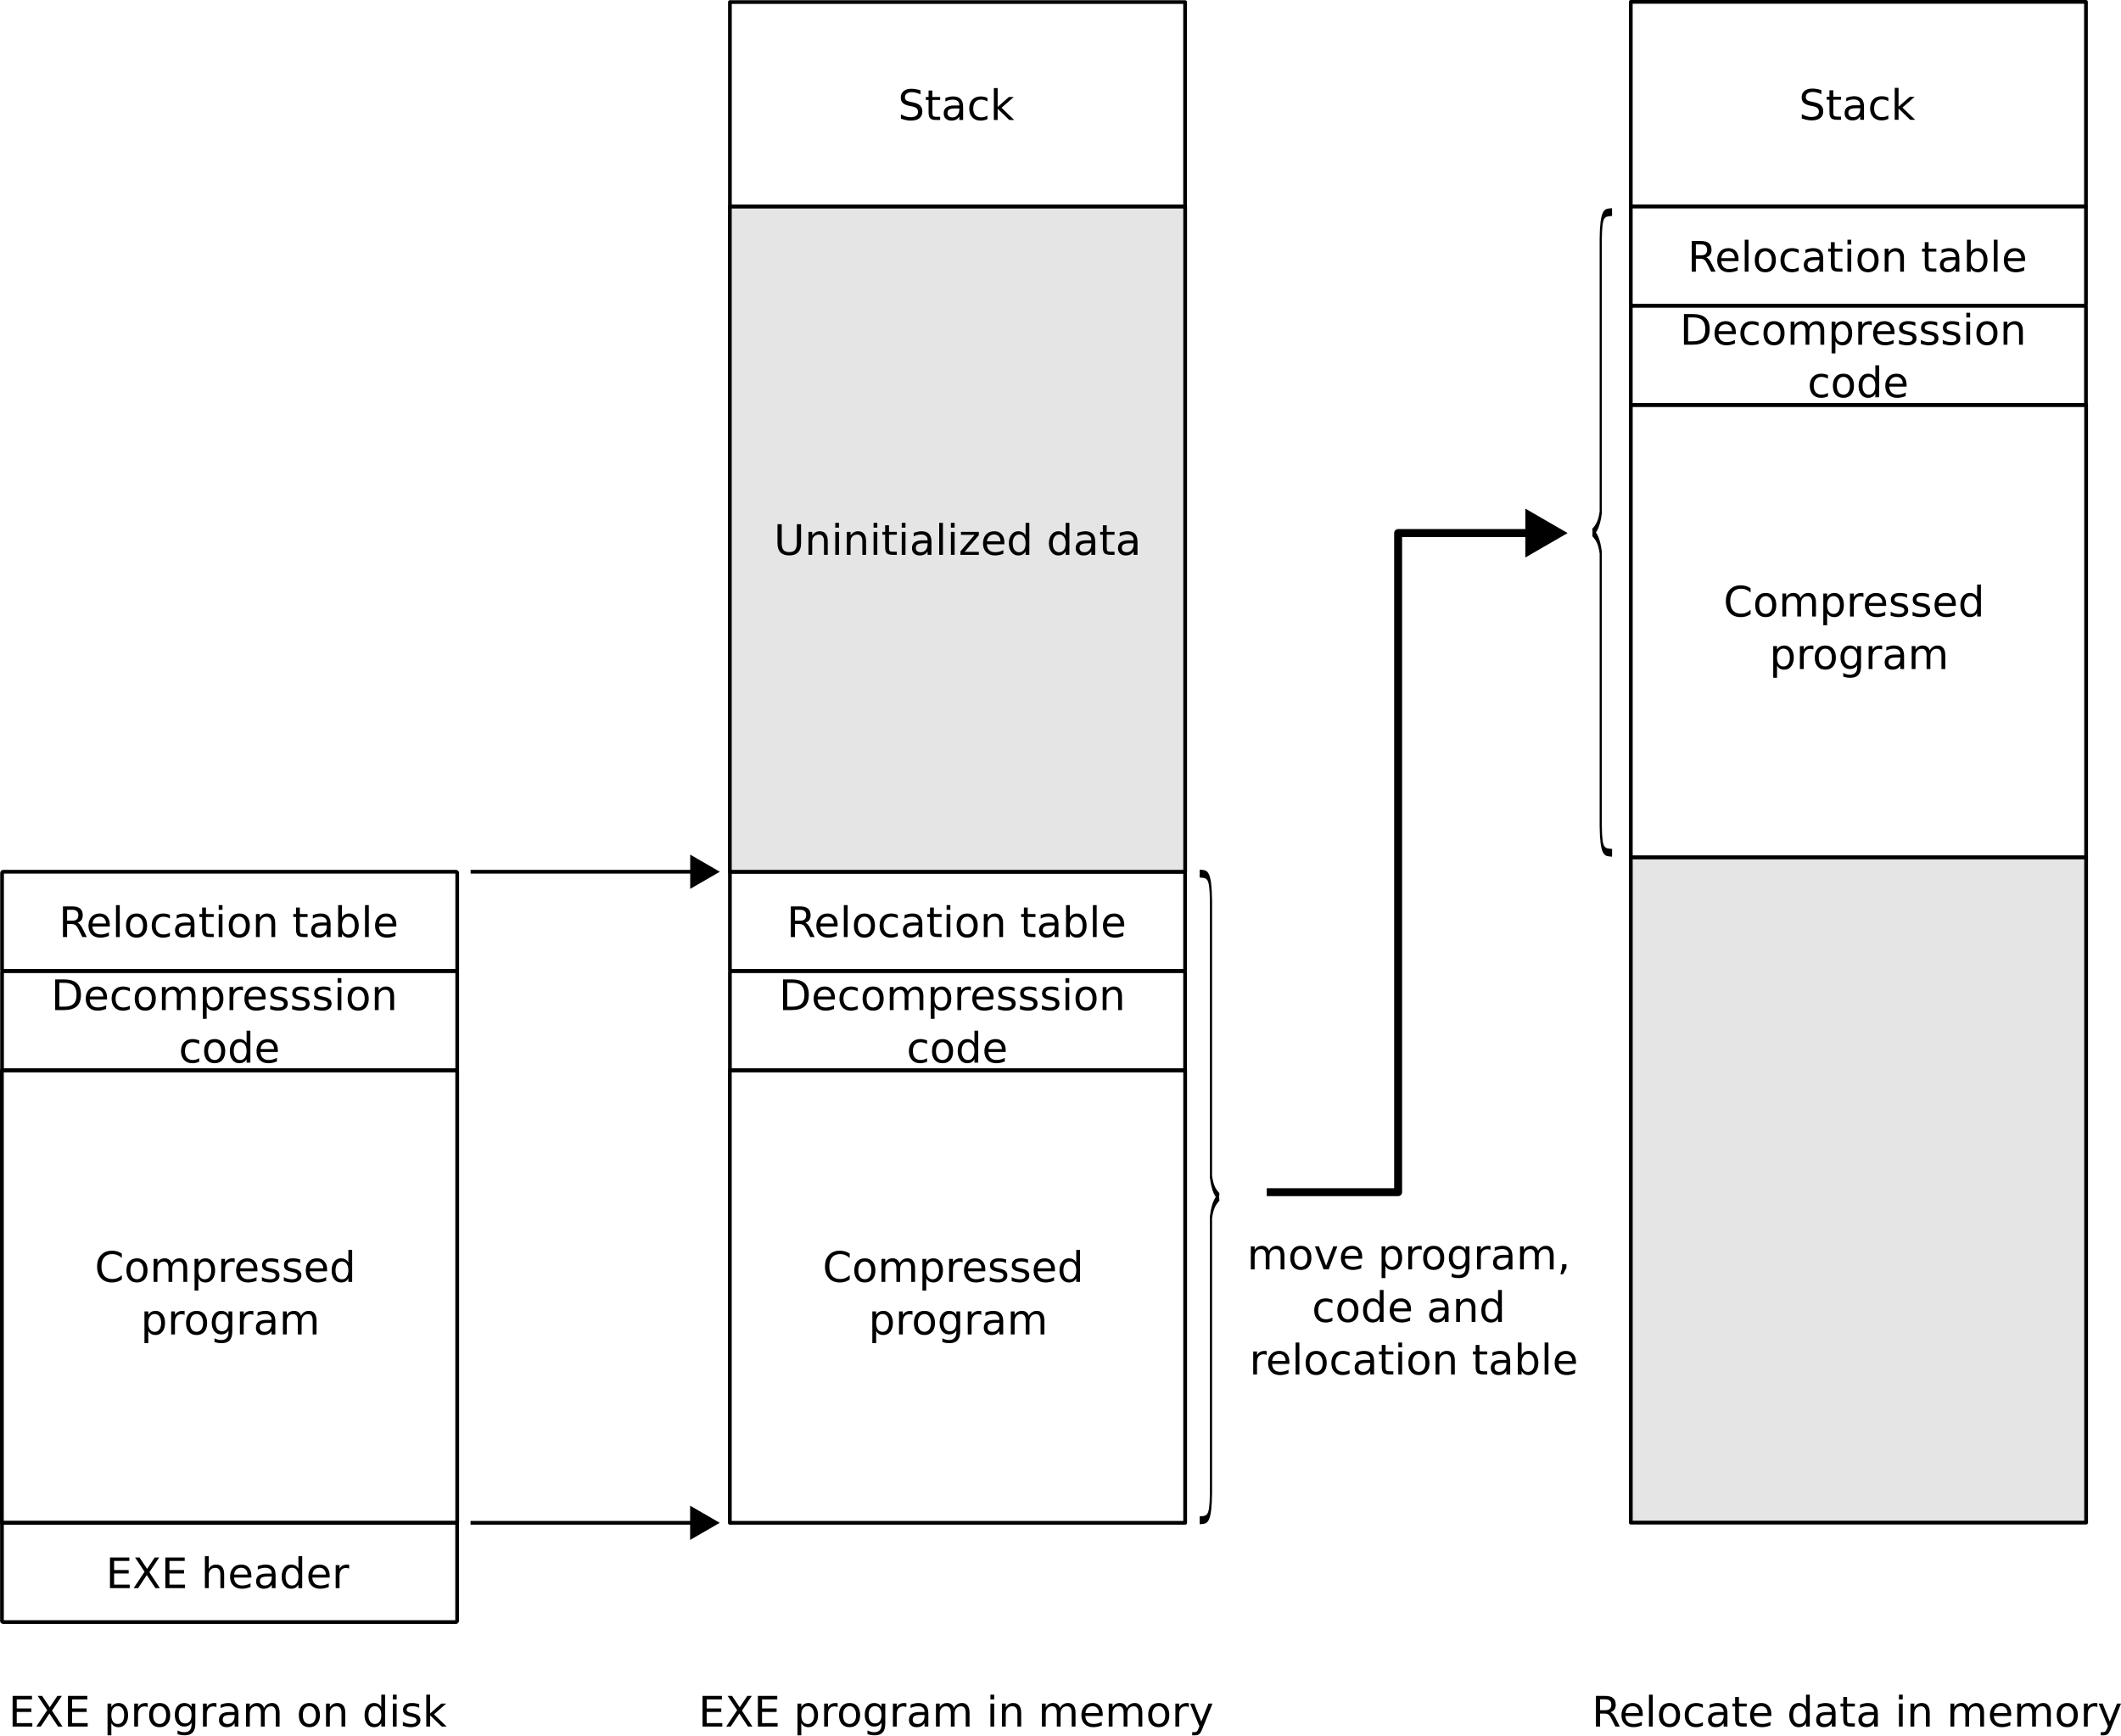
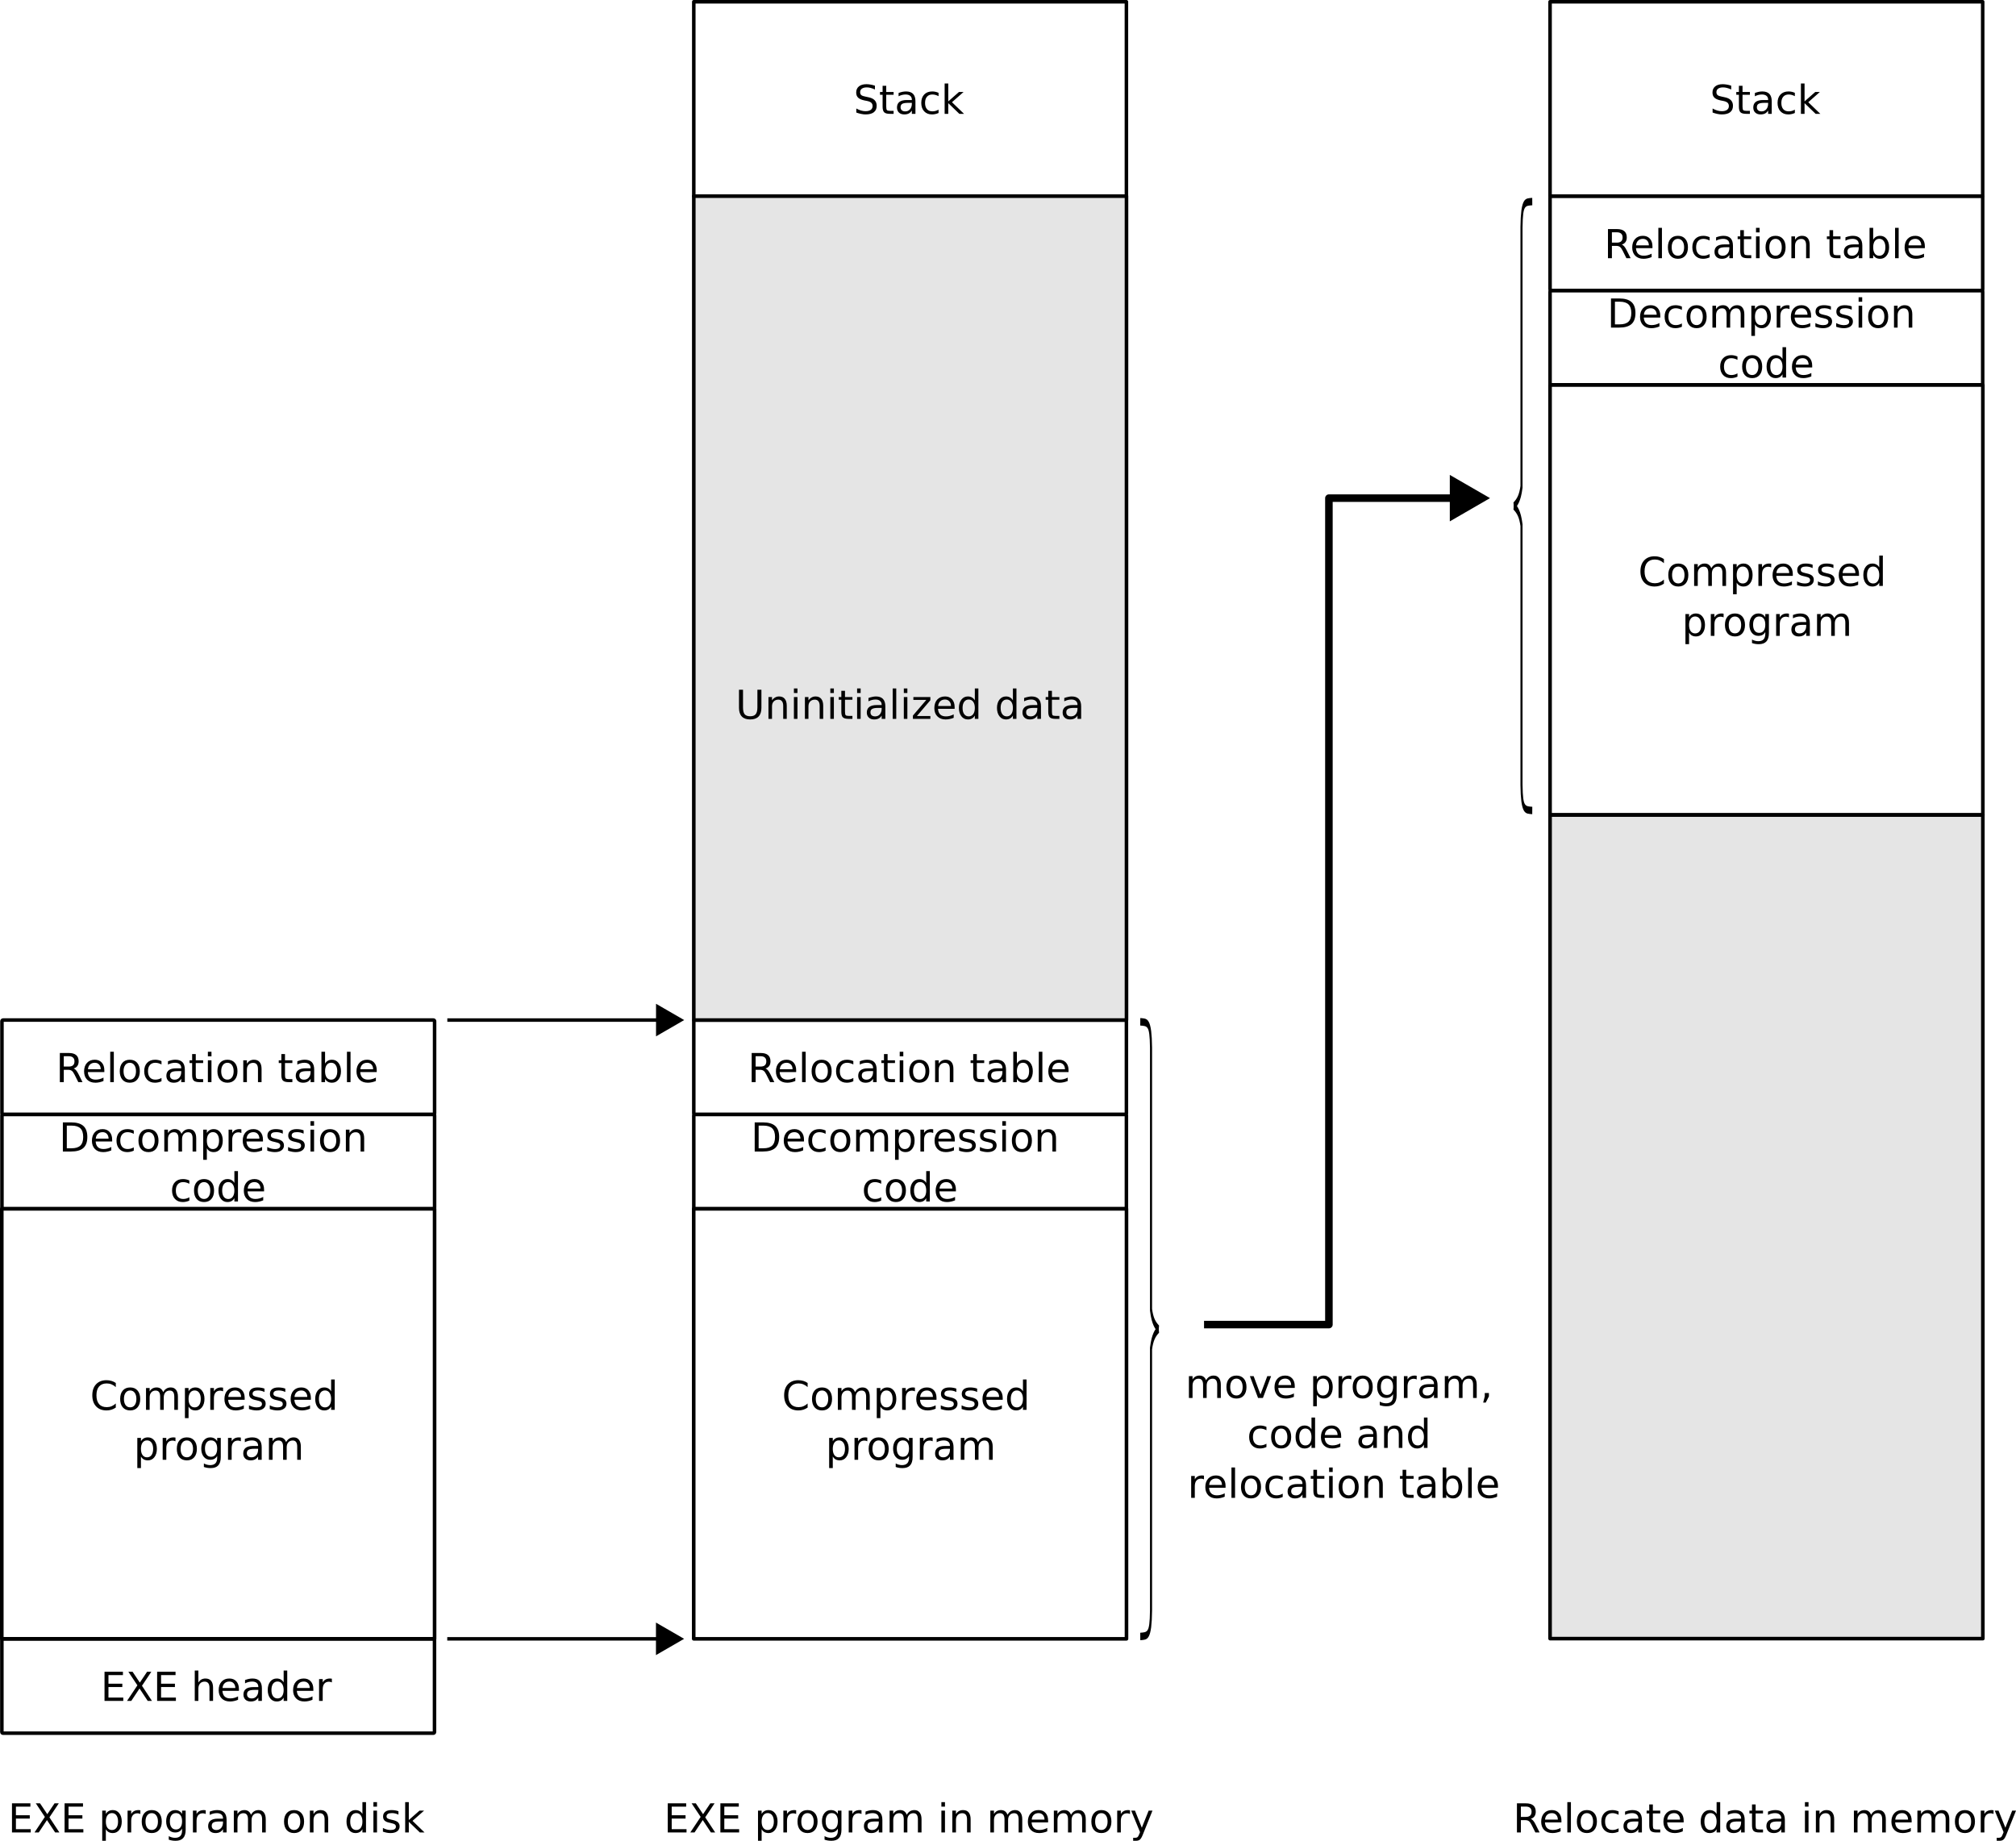
- <svg xmlns="http://www.w3.org/2000/svg" width="267.034mm" height="218.455mm" viewBox="0 0 267.034 218.455" version="1.1" id="svg1">
+ <svg xmlns="http://www.w3.org/2000/svg" width="267.034mm" height="243.828mm" viewBox="0 0 267.034 243.828" version="1.1" id="svg1">
  <defs id="defs1">
    <marker style="overflow:visible" id="Triangle" refX="0" refY="0" orient="auto-start-reverse" markerWidth="1.5" markerHeight="1.5" viewBox="0 0 1 1" preserveAspectRatio="xMidYMid">
      <path transform="scale(0.5)" style="fill:context-stroke;fill-rule:evenodd;stroke:context-stroke;stroke-width:1pt" d="M 5.77,0 -2.88,5 V -5 Z" id="path135" />
    </marker>
    <marker style="overflow:visible" id="Triangle-9" refX="0" refY="0" orient="auto-start-reverse" markerWidth="1.5" markerHeight="1.5" viewBox="0 0 1 1" preserveAspectRatio="xMidYMid">
      <path transform="scale(0.5)" style="fill:context-stroke;fill-rule:evenodd;stroke:context-stroke;stroke-width:1pt" d="M 5.77,0 -2.88,5 V -5 Z" id="path135-2" />
    </marker>
    <marker style="overflow:visible" id="Triangle-7" refX="0" refY="0" orient="auto-start-reverse" markerWidth="1" markerHeight="1" viewBox="0 0 1 1" preserveAspectRatio="xMidYMid">
      <path transform="scale(0.5)" style="fill:context-stroke;fill-rule:evenodd;stroke:context-stroke;stroke-width:1pt" d="M 5.77,0 -2.88,5 V -5 Z" id="path135-5" />
    </marker>
  </defs>
-   <g id="layer1" transform="translate(-25.31317,-56.01281)">
+   <g id="layer1" transform="translate(-25.31317,-30.63982)">
    <rect style="fill:none;stroke:#000000;stroke-width:0.467;stroke-linejoin:round;stroke-dasharray:none" id="rect2" width="57.305" height="12.499" x="25.561" y="247.715" ry="0.154" />
    <rect style="fill:none;stroke:#000000;stroke-width:0.467;stroke-linejoin:round;stroke-dasharray:none" id="rect2-3" width="57.305" height="12.499" x="25.572" y="178.252" ry="0.154" />
    <rect style="fill:none;stroke:#000000;stroke-width:0.467;stroke-linejoin:round;stroke-dasharray:none" id="rect2-1" width="57.305" height="12.499" x="25.572" y="165.754" ry="0.154" />
    <g id="g10" transform="matrix(0.3307292,0,0,-0.3307292,-73.20753,295.0182)">
      <text transform="scale(1,-1)" style="font-variant:normal;font-weight:normal;line-height:0%;font-family:'Bitstream Vera Sans';-inkscape-font-specification:BitstreamVeraSans-Roman;writing-mode:lr-tb;fill:#000000;fill-opacity:1;fill-rule:nonzero;stroke:none" id="text50" y="-118.163" x="338.173">
        <tspan id="tspan56" style="font-size:16px;line-height:1.25" x="338.173" y="-118.163">EXE header</tspan>
      </text>
    </g>
    <g id="g10-6" transform="matrix(0.3307292,0,0,-0.3307292,-1.952451,253.8464)">
      <text transform="scale(1,-1)" style="font-variant:normal;font-weight:normal;line-height:0%;font-family:'Bitstream Vera Sans';-inkscape-font-specification:BitstreamVeraSans-Roman;text-align:center;writing-mode:lr-tb;text-anchor:middle;fill:#000000;fill-opacity:1;fill-rule:nonzero;stroke:none" id="text50-2" y="-110.245" x="170.134">
        <tspan id="tspan56-6" style="font-size:16px;line-height:1.25" x="170.134" y="-110.245">Compressed</tspan>
        <tspan style="font-size:16px;line-height:1.25" x="170.134" y="-90.245" id="tspan2">program</tspan>
      </text>
    </g>
    <g id="g10-6-0" transform="matrix(0.3307292,0,0,-0.3307292,89.68619,253.8464)">
      <text transform="scale(1,-1)" style="font-variant:normal;font-weight:normal;line-height:0%;font-family:'Bitstream Vera Sans';-inkscape-font-specification:BitstreamVeraSans-Roman;text-align:center;writing-mode:lr-tb;text-anchor:middle;fill:#000000;fill-opacity:1;fill-rule:nonzero;stroke:none" id="text50-2-61" y="-110.245" x="170.134">
        <tspan id="tspan56-6-5" style="font-size:16px;line-height:1.25" x="170.134" y="-110.245">Compressed</tspan>
        <tspan style="font-size:16px;line-height:1.25" x="170.134" y="-90.245" id="tspan2-94">program</tspan>
      </text>
    </g>
    <g id="g10-6-9" transform="matrix(0.3307292,0,0,-0.3307292,-2.296107,309.828)">
      <text transform="scale(1,-1)" style="font-variant:normal;font-weight:normal;line-height:0%;font-family:'Bitstream Vera Sans';-inkscape-font-specification:BitstreamVeraSans-Roman;text-align:center;writing-mode:lr-tb;text-anchor:middle;fill:#000000;fill-opacity:1;fill-rule:nonzero;stroke:none" id="text50-2-3" y="-110.245" x="170.134">
        <tspan style="font-size:16px;line-height:1.25" x="170.134" y="-110.245" id="tspan2-9">EXE program on disk</tspan>
      </text>
    </g>
    <g id="g10-6-2" transform="matrix(0.3307292,0,0,-0.3307292,71.86285,239.7769)">
      <text transform="scale(1,-1)" style="font-variant:normal;font-weight:normal;line-height:0%;font-family:'Bitstream Vera Sans';-inkscape-font-specification:BitstreamVeraSans-Roman;text-align:center;writing-mode:lr-tb;text-anchor:middle;fill:#000000;fill-opacity:1;fill-rule:nonzero;stroke:none" id="text50-2-0" y="-171.164" x="-53.438">
-         <tspan style="font-size:16px;line-height:1.25" x="-53.438" y="-171.164" id="tspan2-3">Decompresssion</tspan>
+         <tspan style="font-size:16px;line-height:1.25" x="-53.438" y="-171.164" id="tspan2-3">Decompression</tspan>
        <tspan style="font-size:16px;line-height:1.25" x="-53.438" y="-151.164" id="tspan3">code</tspan>
      </text>
    </g>
    <g id="g10-6-2-4" transform="matrix(0.3307292,0,0,-0.3307292,109.088,161.7001)" />
    <g id="g10-6-2-2" transform="matrix(0.3307292,0,0,-0.3307292,141.5616,250.4575)">
      <text transform="scale(1,-1)" style="font-variant:normal;font-weight:normal;line-height:0%;font-family:'Bitstream Vera Sans';-inkscape-font-specification:BitstreamVeraSans-Roman;text-align:center;writing-mode:lr-tb;text-anchor:middle;fill:#000000;fill-opacity:1;fill-rule:nonzero;stroke:none" id="text50-2-0-8" y="-231.249" x="-264.435">
        <tspan style="font-size:16px;line-height:1.25" x="-264.435" y="-231.249" id="tspan3-7">Relocation table</tspan>
      </text>
    </g>
-     <rect style="fill:none;stroke:#000000;stroke-width:0.467;stroke-linejoin:round;stroke-dasharray:none" id="rect2-1-7" width="57.305" height="25.746" x="117.21" y="56.273" ry="0" rx="0" />
-     <rect style="fill:none;stroke:#000000;stroke-width:0.467;stroke-linejoin:round;stroke-dasharray:none" id="rect2-1-7-3" width="57.305" height="25.746" x="230.631" y="56.246" ry="0" rx="0" />
-     <g id="g10-6-2-2-8" transform="matrix(0.3307292,0,0,-0.3307292,233.1524,147.6001)">
+     <rect style="fill:none;stroke:#000000;stroke-width:0.467;stroke-linejoin:round;stroke-dasharray:none" id="rect2-1-7" width="57.305" height="25.746" x="117.21" y="30.873" ry="0" rx="0" />
+     <g id="g10-6-2-2-8" transform="matrix(0.3307292,0,0,-0.3307292,233.1524,122.1999)">
      <text transform="scale(1,-1)" style="font-variant:normal;font-weight:normal;line-height:0%;font-family:'Bitstream Vera Sans';-inkscape-font-specification:BitstreamVeraSans-Roman;text-align:center;writing-mode:lr-tb;text-anchor:middle;fill:#000000;fill-opacity:1;fill-rule:nonzero;stroke:none" id="text50-2-0-8-6" y="-231.249" x="-264.435">
        <tspan style="font-size:16px;line-height:1.25" x="-264.435" y="-231.249" id="tspan3-7-8">Stack</tspan>
      </text>
    </g>
    <rect style="fill:none;stroke:#000000;stroke-width:0.467;stroke-linejoin:round;stroke-dasharray:none" id="rect2-3-3" width="57.305" height="12.499" x="117.21" y="178.252" ry="0.154" />
    <rect style="fill:none;stroke:#000000;stroke-width:0.467;stroke-linejoin:round;stroke-dasharray:none" id="rect2-1-6" width="57.305" height="12.499" x="117.21" y="165.754" ry="0.154" />
    <g id="g10-6-9-5" transform="matrix(0.3307292,0,0,-0.3307292,89.41359,309.828)">
      <text transform="scale(1,-1)" style="font-variant:normal;font-weight:normal;line-height:0%;font-family:'Bitstream Vera Sans';-inkscape-font-specification:BitstreamVeraSans-Roman;text-align:center;writing-mode:lr-tb;text-anchor:middle;fill:#000000;fill-opacity:1;fill-rule:nonzero;stroke:none" id="text50-2-3-4" y="-110.245" x="170.134">
        <tspan style="font-size:16px;line-height:1.25" x="170.134" y="-110.245" id="tspan2-9-7">EXE program in memory</tspan>
      </text>
    </g>
    <g id="g10-6-9-5-7" transform="matrix(0.3307292,0,0,-0.3307292,202.845,287.6029)">
      <text transform="scale(1,-1)" style="font-variant:normal;font-weight:normal;line-height:0%;font-family:'Bitstream Vera Sans';-inkscape-font-specification:BitstreamVeraSans-Roman;text-align:center;writing-mode:lr-tb;text-anchor:middle;fill:#000000;fill-opacity:1;fill-rule:nonzero;stroke:none" id="text50-2-3-4-5" y="-43.045" x="170.134">
        <tspan style="font-size:16px;line-height:1.25" x="170.134" y="-43.045" id="tspan2-9-7-9">Relocate data in memory</tspan>
      </text>
    </g>
    <g id="g10-6-2-6" transform="matrix(0.3307292,0,0,-0.3307292,163.5017,239.7769)">
      <text transform="scale(1,-1)" style="font-variant:normal;font-weight:normal;line-height:0%;font-family:'Bitstream Vera Sans';-inkscape-font-specification:BitstreamVeraSans-Roman;text-align:center;writing-mode:lr-tb;text-anchor:middle;fill:#000000;fill-opacity:1;fill-rule:nonzero;stroke:none" id="text50-2-0-5" y="-171.164" x="-53.438">
-         <tspan style="font-size:16px;line-height:1.25" x="-53.438" y="-171.164" id="tspan2-3-6">Decompresssion</tspan>
+         <tspan style="font-size:16px;line-height:1.25" x="-53.438" y="-171.164" id="tspan2-3-6">Decompression</tspan>
        <tspan style="font-size:16px;line-height:1.25" x="-53.438" y="-151.164" id="tspan3-9">code</tspan>
      </text>
    </g>
    <g id="g10-6-2-2-3" transform="matrix(0.3307292,0,0,-0.3307292,233.2004,250.4575)">
      <text transform="scale(1,-1)" style="font-variant:normal;font-weight:normal;line-height:0%;font-family:'Bitstream Vera Sans';-inkscape-font-specification:BitstreamVeraSans-Roman;text-align:center;writing-mode:lr-tb;text-anchor:middle;fill:#000000;fill-opacity:1;fill-rule:nonzero;stroke:none" id="text50-2-0-8-7" y="-231.249" x="-264.435">
        <tspan style="font-size:16px;line-height:1.25" x="-264.435" y="-231.249" id="tspan3-7-4">Relocation table</tspan>
      </text>
    </g>
    <path style="fill:#e5e5e5;fill-opacity:1;stroke:#000000;stroke-width:0.467;stroke-linejoin:round;stroke-dasharray:none;marker-end:url(#Triangle)" d="M 84.565,165.755 H 113.452" id="path5" />
    <path style="fill:#e5e5e5;fill-opacity:1;stroke:#000000;stroke-width:0.467;stroke-linejoin:round;stroke-dasharray:none;marker-end:url(#Triangle-9)" d="M 84.555,247.716 H 113.442" id="path5-4" />
-     <rect style="fill:none;stroke:#000000;stroke-width:0.476;stroke-linejoin:round;stroke-dasharray:none" id="rect1-1-6" width="57.325" height="56.964" x="230.631" y="106.99" />
    <rect style="fill:none;stroke:#000000;stroke-width:0.476;stroke-linejoin:round;stroke-dasharray:none" id="rect1-1-6-9" width="57.325" height="56.964" x="117.2" y="190.751" />
-     <g id="g10-6-0-2" transform="matrix(0.3307292,0,0,-0.3307292,203.1076,170.0853)">
-       <text transform="scale(1,-1)" style="font-variant:normal;font-weight:normal;line-height:0%;font-family:'Bitstream Vera Sans';-inkscape-font-specification:BitstreamVeraSans-Roman;text-align:center;writing-mode:lr-tb;text-anchor:middle;fill:#000000;fill-opacity:1;fill-rule:nonzero;stroke:none" id="text50-2-61-9" y="-110.245" x="170.134">
-         <tspan id="tspan56-6-5-1" style="font-size:16px;line-height:1.25" x="170.134" y="-110.245">Compressed</tspan>
-         <tspan style="font-size:16px;line-height:1.25" x="170.134" y="-90.245" id="tspan2-94-2">program</tspan>
-       </text>
-     </g>
-     <g id="g10-6-2-2-8-0" transform="matrix(0.3307292,0,0,-0.3307292,346.5739,147.573)">
-       <text transform="scale(1,-1)" style="font-variant:normal;font-weight:normal;line-height:0%;font-family:'Bitstream Vera Sans';-inkscape-font-specification:BitstreamVeraSans-Roman;text-align:center;writing-mode:lr-tb;text-anchor:middle;fill:#000000;fill-opacity:1;fill-rule:nonzero;stroke:none" id="text50-2-0-8-6-9" y="-231.249" x="-264.435">
-         <tspan style="font-size:16px;line-height:1.25" x="-264.435" y="-231.249" id="tspan3-7-8-3">Stack</tspan>
-       </text>
-     </g>
-     <rect style="fill:none;stroke:#000000;stroke-width:0.467;stroke-linejoin:round;stroke-dasharray:none" id="rect2-3-3-6" width="57.305" height="12.499" x="230.631" y="94.491" ry="0.154" />
-     <rect style="fill:none;stroke:#000000;stroke-width:0.467;stroke-linejoin:round;stroke-dasharray:none" id="rect2-1-6-0" width="57.305" height="12.499" x="230.631" y="81.993" ry="0.154" />
-     <g id="g10-6-2-6-6" transform="matrix(0.3307292,0,0,-0.3307292,276.9232,156.0151)">
-       <text transform="scale(1,-1)" style="font-variant:normal;font-weight:normal;line-height:0%;font-family:'Bitstream Vera Sans';-inkscape-font-specification:BitstreamVeraSans-Roman;text-align:center;writing-mode:lr-tb;text-anchor:middle;fill:#000000;fill-opacity:1;fill-rule:nonzero;stroke:none" id="text50-2-0-5-2" y="-171.164" x="-53.438">
-         <tspan style="font-size:16px;line-height:1.25" x="-53.438" y="-171.164" id="tspan2-3-6-6">Decompresssion</tspan>
-         <tspan style="font-size:16px;line-height:1.25" x="-53.438" y="-151.164" id="tspan3-9-1">code</tspan>
-       </text>
-     </g>
-     <g id="g10-6-2-2-3-8" transform="matrix(0.3307292,0,0,-0.3307292,346.6219,166.6957)">
-       <text transform="scale(1,-1)" style="font-variant:normal;font-weight:normal;line-height:0%;font-family:'Bitstream Vera Sans';-inkscape-font-specification:BitstreamVeraSans-Roman;text-align:center;writing-mode:lr-tb;text-anchor:middle;fill:#000000;fill-opacity:1;fill-rule:nonzero;stroke:none" id="text50-2-0-8-7-7" y="-231.249" x="-264.435">
-         <tspan style="font-size:16px;line-height:1.25" x="-264.435" y="-231.249" id="tspan3-7-4-9">Relocation table</tspan>
-       </text>
-     </g>
-     <rect style="fill:#e5e5e5;fill-opacity:1;stroke:#000000;stroke-width:0.476;stroke-linejoin:round;stroke-dasharray:none" id="rect1-5-7-7-8" width="57.325" height="83.734" x="230.631" y="163.954" />
-     <rect style="fill:#e5e5e5;fill-opacity:1;stroke:#000000;stroke-width:0.476;stroke-linejoin:round;stroke-dasharray:none" id="rect1-5-7-7-8-7" width="57.325" height="83.734" x="117.2" y="82.02" />
+     <rect style="fill:#e5e5e5;fill-opacity:1;stroke:#000000;stroke-width:0.476;stroke-linejoin:round;stroke-dasharray:none" id="rect1-5-7-7-8" width="57.325" height="109.107" x="230.631" y="138.581" />
+     <rect style="fill:#e5e5e5;fill-opacity:1;stroke:#000000;stroke-width:0.476;stroke-linejoin:round;stroke-dasharray:none" id="rect1-5-7-7-8-7" width="57.315" height="109.134" x="117.21" y="56.62" />
    <g id="g10-6-2-2-3-5-6" transform="matrix(0.3307292,0,0,-0.3307292,290.7663,292.2921)">
      <text transform="scale(1,-1)" style="font-variant:normal;font-weight:normal;line-height:0%;font-family:'Bitstream Vera Sans';-inkscape-font-specification:BitstreamVeraSans-Roman;text-align:center;writing-mode:lr-tb;text-anchor:middle;fill:#000000;fill-opacity:1;fill-rule:nonzero;stroke:none" id="text50-2-0-8-7-9-2" y="-231.249" x="-264.435">
        <tspan style="font-size:16px;line-height:1.25" x="-264.435" y="-231.249" id="tspan3-7-4-7-5">move program,</tspan>
        <tspan style="font-size:16px;line-height:1.25" x="-264.435" y="-211.249" id="tspan6">code and</tspan>
        <tspan style="font-size:16px;line-height:1.25" x="-264.435" y="-191.249" id="tspan7">relocation table</tspan>
      </text>
    </g>
    <g id="g1197-0-0-2-6" style="stroke-width:0.228;stroke-miterlimit:4;stroke-dasharray:none" transform="matrix(1.207057,0,0,4.341877,12.15642,69.49089)">
      <path id="path1178-4-8-4-8" d="m 136.028,22.224 c 0.78,0.021 1.146,-0.022 1.181,0.791 v 7.997 c 0.162,0.345 0.457,0.471 0.848,0.588" style="fill:none;stroke:#000000;stroke-width:0.228;stroke-linecap:butt;stroke-linejoin:miter;stroke-miterlimit:4;stroke-dasharray:none;stroke-opacity:1" />
      <path id="path1178-6-1-6-7-7" d="m 136.028,40.976 c 0.78,-0.021 1.146,0.022 1.181,-0.791 v -7.997 c 0.162,-0.345 0.457,-0.471 0.848,-0.588" style="fill:none;stroke:#000000;stroke-width:0.228;stroke-linecap:butt;stroke-linejoin:miter;stroke-miterlimit:4;stroke-dasharray:none;stroke-opacity:1" />
    </g>
    <text style="font-variant:normal;font-weight:normal;font-size:3.969px;line-height:0%;font-family:'Bitstream Vera Sans';-inkscape-font-specification:BitstreamVeraSans-Roman;text-align:center;writing-mode:lr-tb;text-anchor:middle;fill:#000000;fill-opacity:1;fill-rule:nonzero;stroke:none;stroke-width:0.331" id="text50-2-0-9" y="125.86" x="145.873">
      <tspan style="font-size:5.292px;line-height:1.25;stroke-width:0.331" x="145.873" y="125.86" id="tspan4">Uninitialized data</tspan>
    </text>
-     <g id="g1197-0-0-2-6-8" style="stroke-width:0.228;stroke-miterlimit:4;stroke-dasharray:none" transform="matrix(-1.207544,0,0,4.301237,392.5325,-12.87964)">
-       <path id="path1178-4-8-4-8-0" d="m 136.028,22.224 c 0.78,0.021 1.146,-0.022 1.181,0.791 v 7.997 c 0.162,0.345 0.457,0.471 0.848,0.588" style="fill:none;stroke:#000000;stroke-width:0.228;stroke-linecap:butt;stroke-linejoin:miter;stroke-miterlimit:4;stroke-dasharray:none;stroke-opacity:1" />
-       <path id="path1178-6-1-6-7-7-4" d="m 136.028,40.976 c 0.78,-0.021 1.146,0.022 1.181,-0.791 v -7.997 c 0.162,-0.345 0.457,-0.471 0.848,-0.588" style="fill:none;stroke:#000000;stroke-width:0.228;stroke-linecap:butt;stroke-linejoin:miter;stroke-miterlimit:4;stroke-dasharray:none;stroke-opacity:1" />
+     <g id="g1" transform="translate(0,-25.37299)">
+       <rect style="fill:none;stroke:#000000;stroke-width:0.467;stroke-linejoin:round;stroke-dasharray:none" id="rect2-1-7-3" width="57.305" height="25.746" x="230.631" y="56.246" ry="0" rx="0" />
+       <rect style="fill:none;stroke:#000000;stroke-width:0.476;stroke-linejoin:round;stroke-dasharray:none" id="rect1-1-6" width="57.325" height="56.964" x="230.631" y="106.99" />
+       <g id="g10-6-0-2" transform="matrix(0.3307292,0,0,-0.3307292,203.1076,170.0853)">
+         <text transform="scale(1,-1)" style="font-variant:normal;font-weight:normal;line-height:0%;font-family:'Bitstream Vera Sans';-inkscape-font-specification:BitstreamVeraSans-Roman;text-align:center;writing-mode:lr-tb;text-anchor:middle;fill:#000000;fill-opacity:1;fill-rule:nonzero;stroke:none" id="text50-2-61-9" y="-110.245" x="170.134">
+           <tspan id="tspan56-6-5-1" style="font-size:16px;line-height:1.25" x="170.134" y="-110.245">Compressed</tspan>
+           <tspan style="font-size:16px;line-height:1.25" x="170.134" y="-90.245" id="tspan2-94-2">program</tspan>
+         </text>
+       </g>
+       <g id="g10-6-2-2-8-0" transform="matrix(0.3307292,0,0,-0.3307292,346.5739,147.573)">
+         <text transform="scale(1,-1)" style="font-variant:normal;font-weight:normal;line-height:0%;font-family:'Bitstream Vera Sans';-inkscape-font-specification:BitstreamVeraSans-Roman;text-align:center;writing-mode:lr-tb;text-anchor:middle;fill:#000000;fill-opacity:1;fill-rule:nonzero;stroke:none" id="text50-2-0-8-6-9" y="-231.249" x="-264.435">
+           <tspan style="font-size:16px;line-height:1.25" x="-264.435" y="-231.249" id="tspan3-7-8-3">Stack</tspan>
+         </text>
+       </g>
+       <rect style="fill:none;stroke:#000000;stroke-width:0.467;stroke-linejoin:round;stroke-dasharray:none" id="rect2-3-3-6" width="57.305" height="12.499" x="230.631" y="94.491" ry="0.154" />
+       <rect style="fill:none;stroke:#000000;stroke-width:0.467;stroke-linejoin:round;stroke-dasharray:none" id="rect2-1-6-0" width="57.305" height="12.499" x="230.631" y="81.993" ry="0.154" />
+       <g id="g10-6-2-6-6" transform="matrix(0.3307292,0,0,-0.3307292,276.9232,156.0151)">
+         <text transform="scale(1,-1)" style="font-variant:normal;font-weight:normal;line-height:0%;font-family:'Bitstream Vera Sans';-inkscape-font-specification:BitstreamVeraSans-Roman;text-align:center;writing-mode:lr-tb;text-anchor:middle;fill:#000000;fill-opacity:1;fill-rule:nonzero;stroke:none" id="text50-2-0-5-2" y="-171.164" x="-53.438">
+           <tspan style="font-size:16px;line-height:1.25" x="-53.438" y="-171.164" id="tspan2-3-6-6">Decompression</tspan>
+           <tspan style="font-size:16px;line-height:1.25" x="-53.438" y="-151.164" id="tspan3-9-1">code</tspan>
+         </text>
+       </g>
+       <g id="g10-6-2-2-3-8" transform="matrix(0.3307292,0,0,-0.3307292,346.6219,166.6957)">
+         <text transform="scale(1,-1)" style="font-variant:normal;font-weight:normal;line-height:0%;font-family:'Bitstream Vera Sans';-inkscape-font-specification:BitstreamVeraSans-Roman;text-align:center;writing-mode:lr-tb;text-anchor:middle;fill:#000000;fill-opacity:1;fill-rule:nonzero;stroke:none" id="text50-2-0-8-7-7" y="-231.249" x="-264.435">
+           <tspan style="font-size:16px;line-height:1.25" x="-264.435" y="-231.249" id="tspan3-7-4-9">Relocation table</tspan>
+         </text>
+       </g>
+       <g id="g1197-0-0-2-6-8" style="stroke-width:0.228;stroke-miterlimit:4;stroke-dasharray:none" transform="matrix(-1.207544,0,0,4.301237,392.5325,-12.87964)">
+         <path id="path1178-4-8-4-8-0" d="m 136.028,22.224 c 0.78,0.021 1.146,-0.022 1.181,0.791 v 7.997 c 0.162,0.345 0.457,0.471 0.848,0.588" style="fill:none;stroke:#000000;stroke-width:0.228;stroke-linecap:butt;stroke-linejoin:miter;stroke-miterlimit:4;stroke-dasharray:none;stroke-opacity:1" />
+         <path id="path1178-6-1-6-7-7-4" d="m 136.028,40.976 c 0.78,-0.021 1.146,0.022 1.181,-0.791 v -7.997 c 0.162,-0.345 0.457,-0.471 0.848,-0.588" style="fill:none;stroke:#000000;stroke-width:0.228;stroke-linecap:butt;stroke-linejoin:miter;stroke-miterlimit:4;stroke-dasharray:none;stroke-opacity:1" />
+       </g>
    </g>
-     <path style="fill:none;fill-opacity:1;stroke:#000000;stroke-width:1;stroke-linejoin:round;stroke-dasharray:none;marker-end:url(#Triangle-7)" d="m 184.797,206.091 h 16.541 v -82.973 h 17.787" id="path6" />
+     <path style="fill:none;fill-opacity:1;stroke:#000000;stroke-width:1;stroke-linejoin:round;stroke-dasharray:none;marker-end:url(#Triangle-7)" d="M 184.797,206.091 H 201.337 V 96.622 h 17.787" id="path6" />
    <rect style="fill:none;stroke:#000000;stroke-width:0.476;stroke-linejoin:round;stroke-dasharray:none" id="rect1-1-6-7" width="57.325" height="56.964" x="25.551" y="190.751" />
  </g>
</svg>
